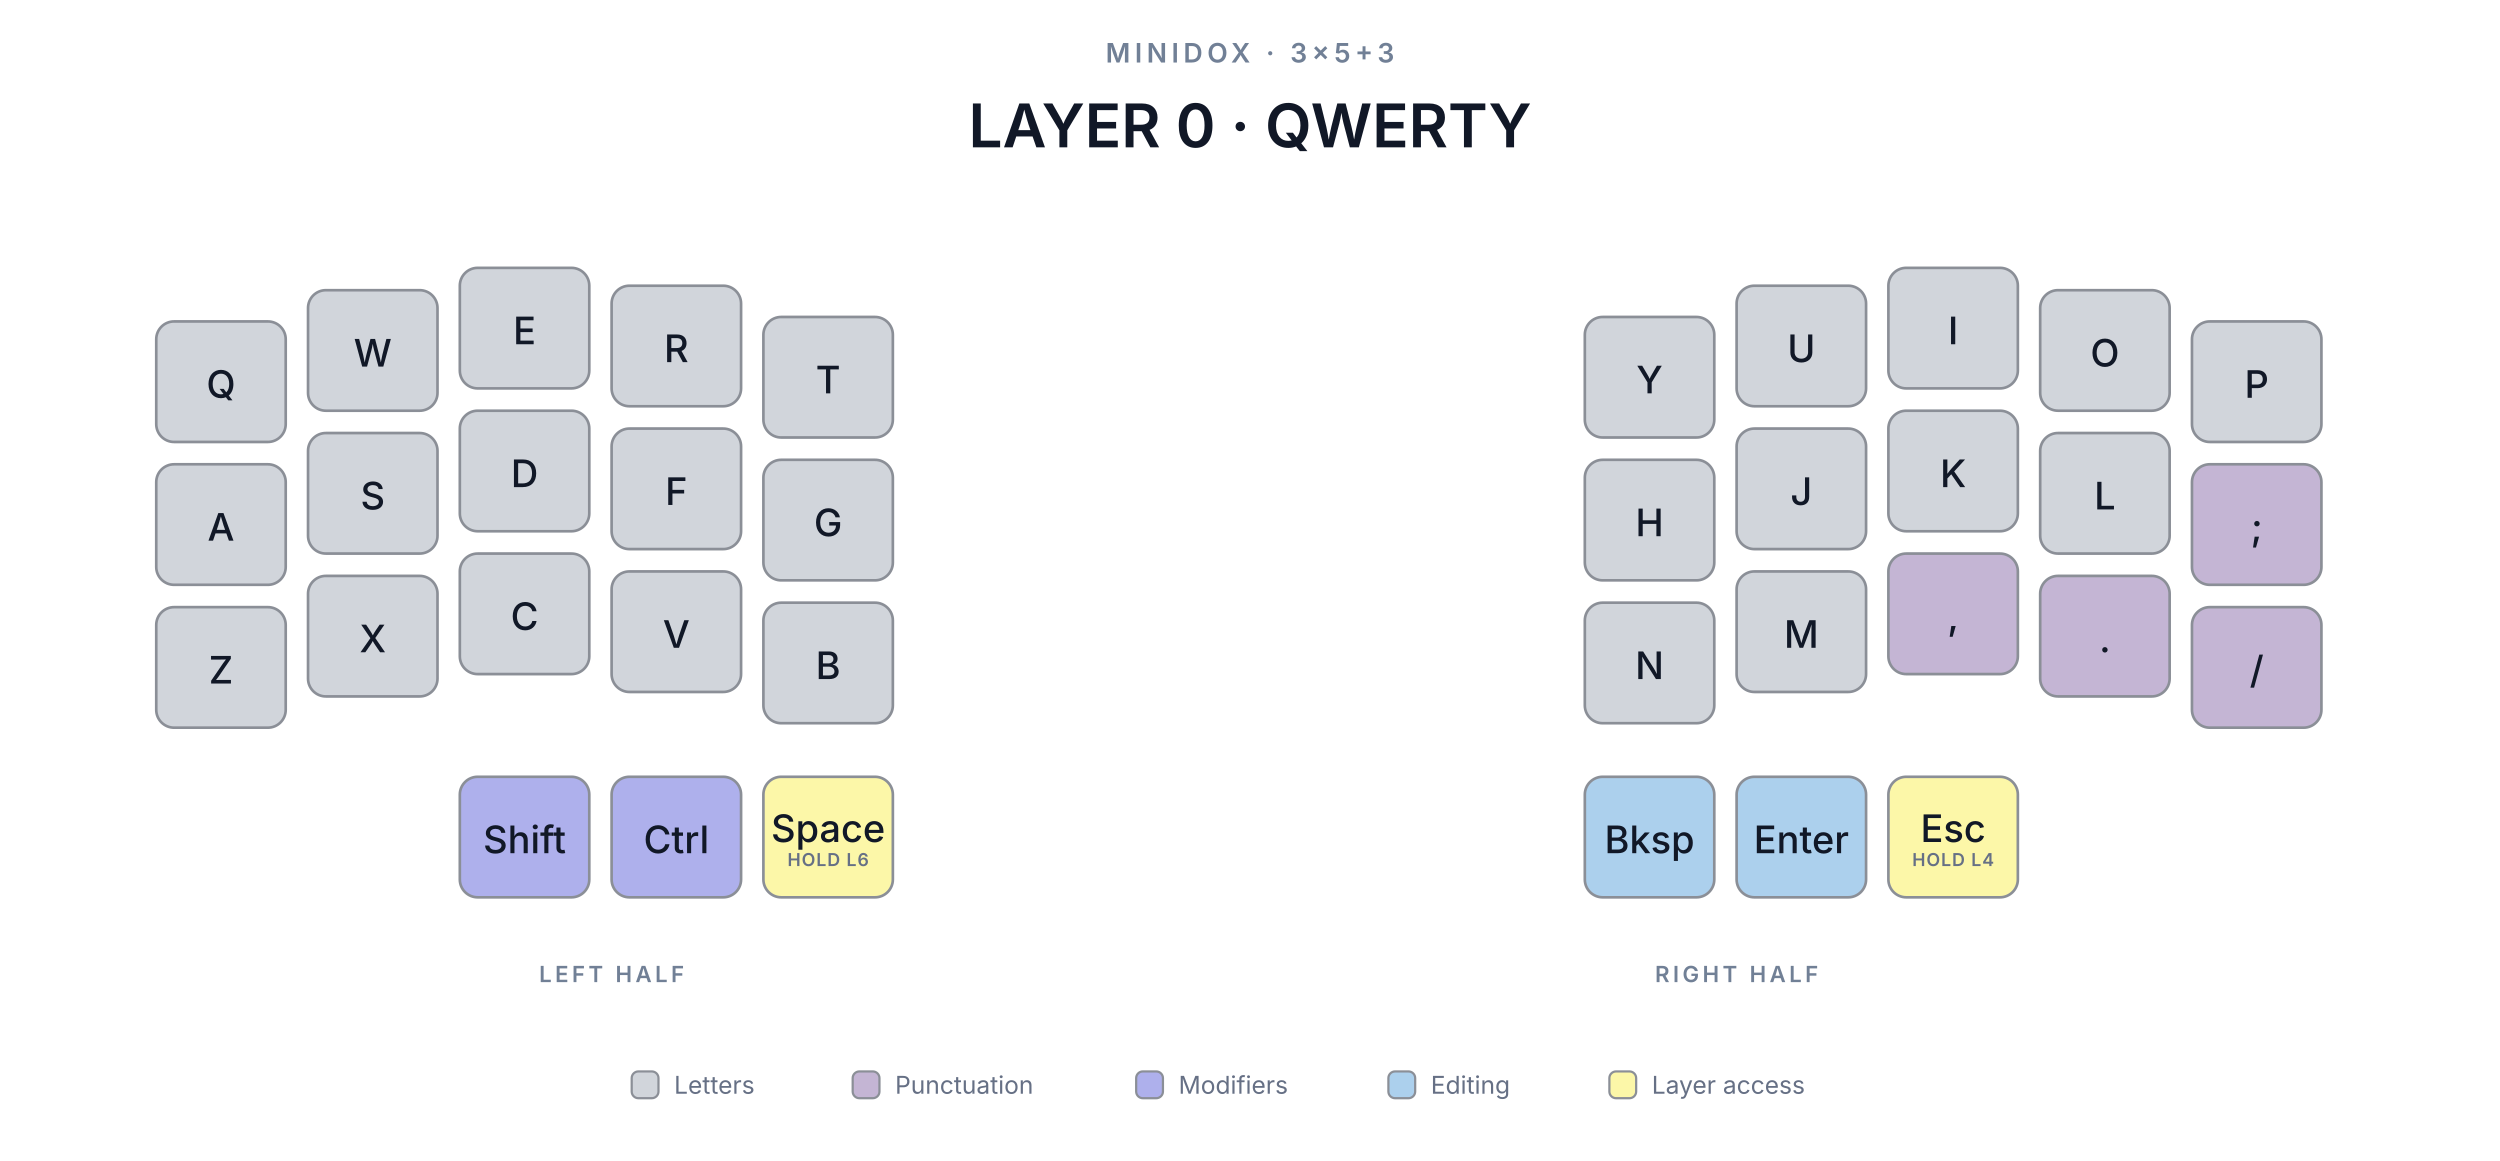
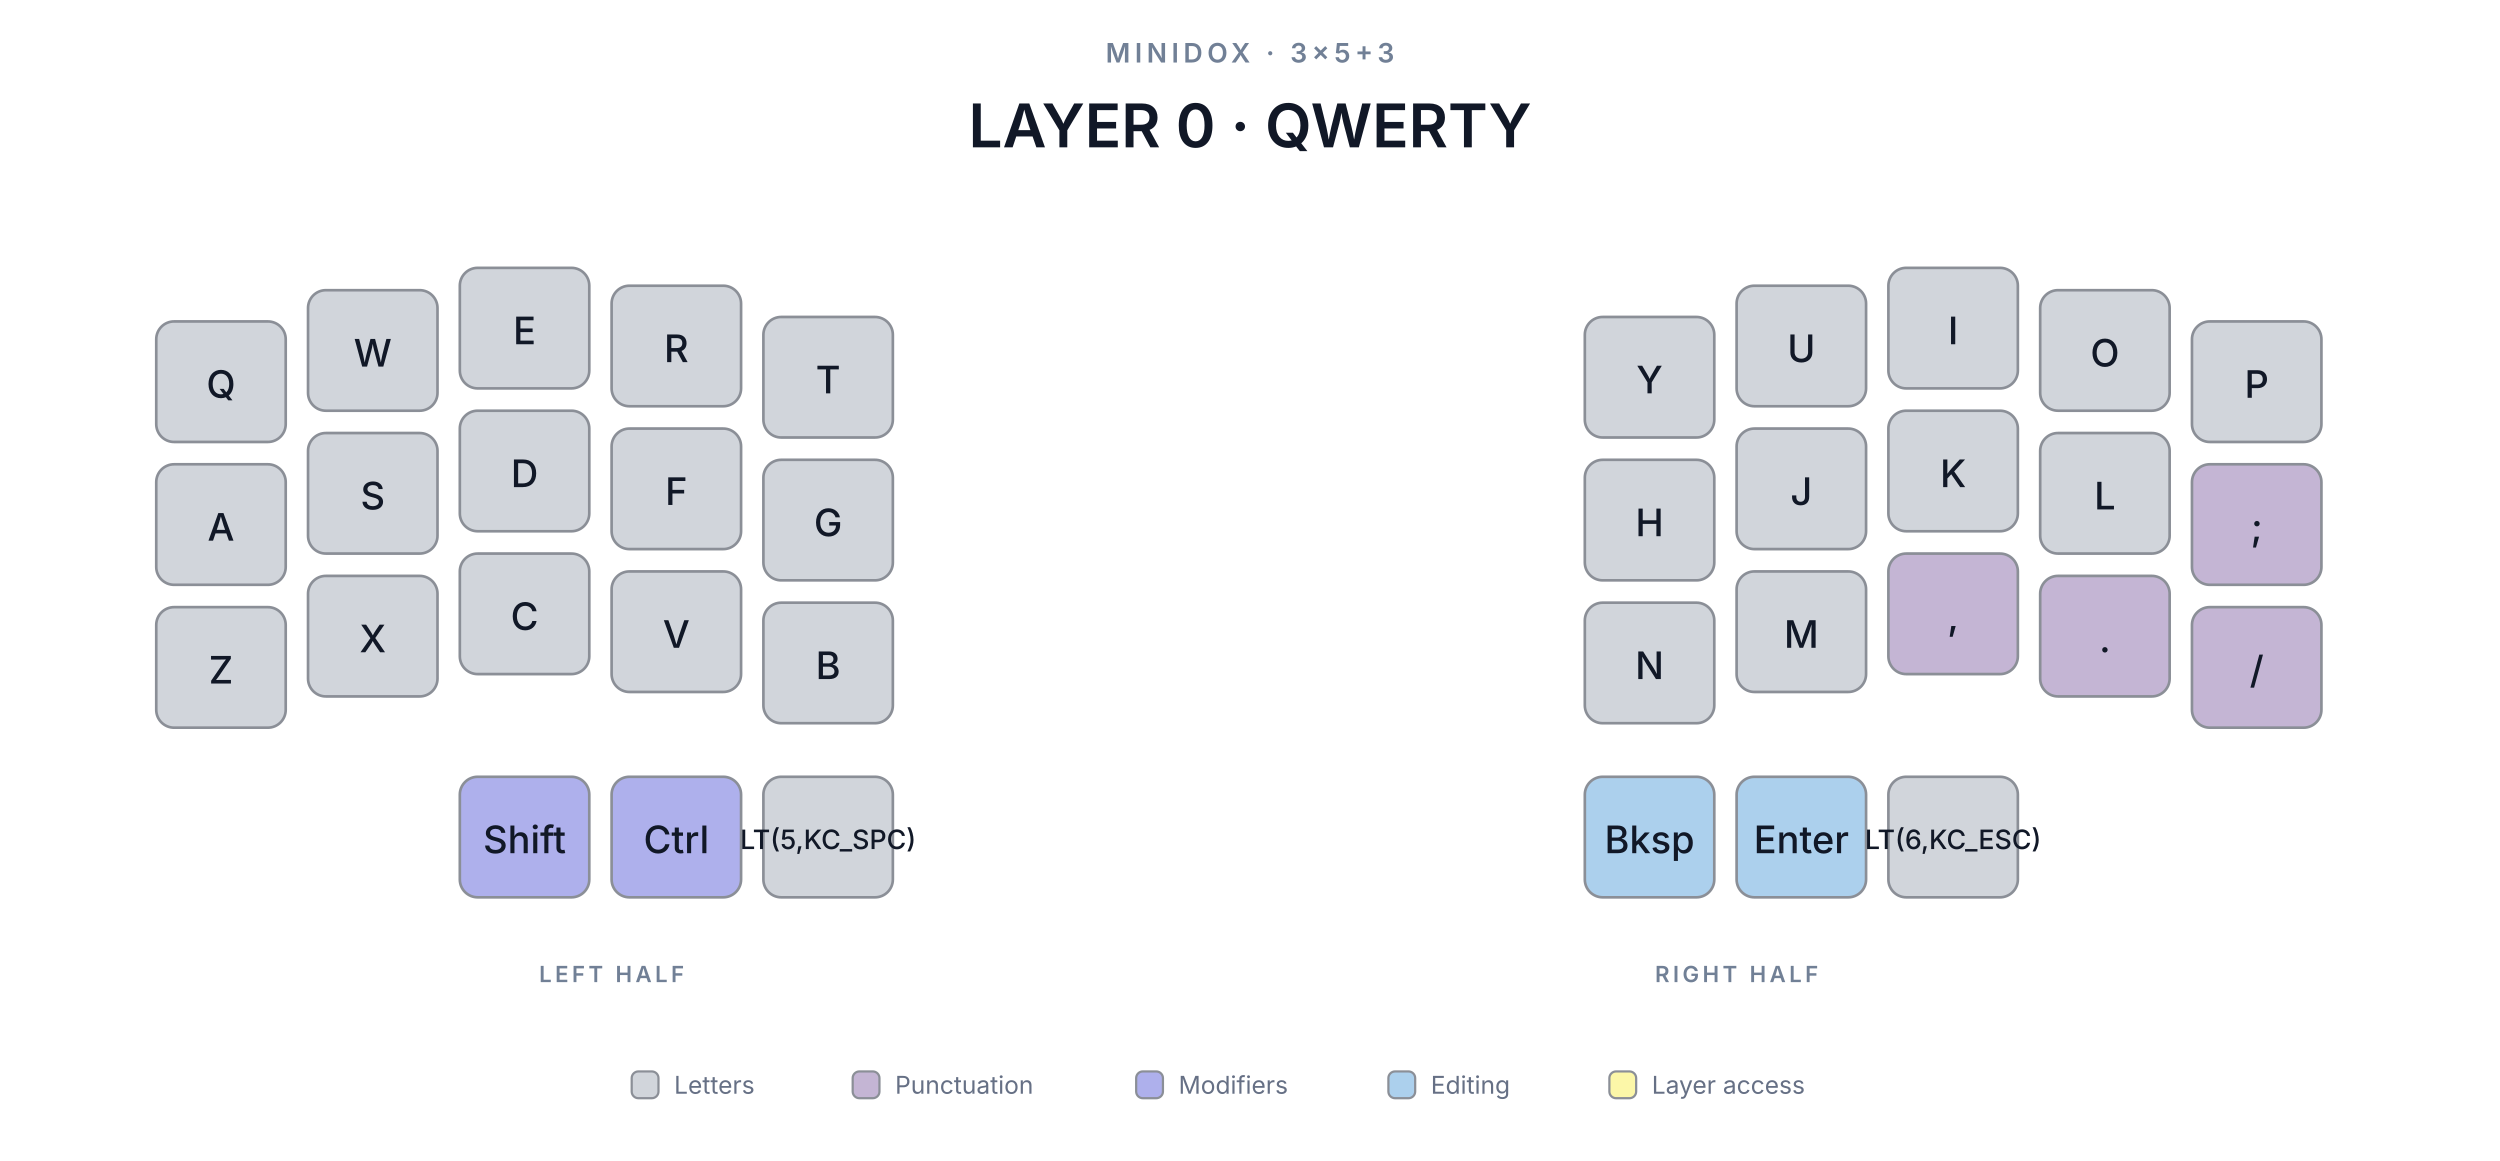
<svg xmlns="http://www.w3.org/2000/svg" viewBox="0 0 1120 520" role="img" aria-labelledby="layer-0-title layer-0-description">
  <style>
    text { font-family: Inter, ui-sans-serif, system-ui, -apple-system, BlinkMacSystemFont, "Segoe UI", sans-serif; fill: #111827; }
    .kicker { font-size: 12px; font-weight: 600; letter-spacing: 2px; text-anchor: middle; fill: #718096; }
    .title { font-size: 27px; font-weight: 600; text-anchor: middle; }
    .key-label { font-weight: 500; text-anchor: middle; dominant-baseline: middle; }
    .key-sub { font-size: 8px; font-weight: 600; letter-spacing: 0.4px; text-anchor: middle; fill: #667085; }
    .half-label { font-size: 10px; font-weight: 600; letter-spacing: 1.5px; text-anchor: middle; fill: #718096; }
    .legend-label { font-size: 11px; fill: #667085; }
  </style>
  <text x="560" y="28" class="kicker">MINIDOX · 3×5+3</text>
  <text x="560" y="66" class="title">LAYER 0 · QWERTY</text>
  <rect x="70" y="144" width="58" height="54" rx="8" fill="#d1d5db" stroke="#8b8f97" stroke-width="1.2" />
  <text x="99.0" y="172.0" class="key-label" font-size="17">Q</text>
  <rect x="710" y="142" width="58" height="54" rx="8" fill="#d1d5db" stroke="#8b8f97" stroke-width="1.2" />
  <text x="739.0" y="170.0" class="key-label" font-size="17">Y</text>
  <rect x="138" y="130" width="58" height="54" rx="8" fill="#d1d5db" stroke="#8b8f97" stroke-width="1.2" />
  <text x="167.0" y="158.0" class="key-label" font-size="17">W</text>
  <rect x="778" y="128" width="58" height="54" rx="8" fill="#d1d5db" stroke="#8b8f97" stroke-width="1.2" />
  <text x="807.0" y="156.0" class="key-label" font-size="17">U</text>
  <rect x="206" y="120" width="58" height="54" rx="8" fill="#d1d5db" stroke="#8b8f97" stroke-width="1.2" />
  <text x="235.0" y="148.0" class="key-label" font-size="17">E</text>
  <rect x="846" y="120" width="58" height="54" rx="8" fill="#d1d5db" stroke="#8b8f97" stroke-width="1.2" />
  <text x="875.0" y="148.0" class="key-label" font-size="17">I</text>
  <rect x="274" y="128" width="58" height="54" rx="8" fill="#d1d5db" stroke="#8b8f97" stroke-width="1.2" />
  <text x="303.0" y="156.0" class="key-label" font-size="17">R</text>
  <rect x="914" y="130" width="58" height="54" rx="8" fill="#d1d5db" stroke="#8b8f97" stroke-width="1.2" />
  <text x="943.0" y="158.0" class="key-label" font-size="17">O</text>
  <rect x="342" y="142" width="58" height="54" rx="8" fill="#d1d5db" stroke="#8b8f97" stroke-width="1.2" />
  <text x="371.0" y="170.0" class="key-label" font-size="17">T</text>
  <rect x="982" y="144" width="58" height="54" rx="8" fill="#d1d5db" stroke="#8b8f97" stroke-width="1.2" />
  <text x="1011.0" y="172.0" class="key-label" font-size="17">P</text>
  <rect x="70" y="208" width="58" height="54" rx="8" fill="#d1d5db" stroke="#8b8f97" stroke-width="1.2" />
  <text x="99.0" y="236.0" class="key-label" font-size="17">A</text>
  <rect x="710" y="206" width="58" height="54" rx="8" fill="#d1d5db" stroke="#8b8f97" stroke-width="1.2" />
  <text x="739.0" y="234.0" class="key-label" font-size="17">H</text>
  <rect x="138" y="194" width="58" height="54" rx="8" fill="#d1d5db" stroke="#8b8f97" stroke-width="1.2" />
  <text x="167.0" y="222.0" class="key-label" font-size="17">S</text>
  <rect x="778" y="192" width="58" height="54" rx="8" fill="#d1d5db" stroke="#8b8f97" stroke-width="1.2" />
  <text x="807.0" y="220.0" class="key-label" font-size="17">J</text>
  <rect x="206" y="184" width="58" height="54" rx="8" fill="#d1d5db" stroke="#8b8f97" stroke-width="1.2" />
  <text x="235.0" y="212.0" class="key-label" font-size="17">D</text>
  <rect x="846" y="184" width="58" height="54" rx="8" fill="#d1d5db" stroke="#8b8f97" stroke-width="1.2" />
  <text x="875.0" y="212.0" class="key-label" font-size="17">K</text>
  <rect x="274" y="192" width="58" height="54" rx="8" fill="#d1d5db" stroke="#8b8f97" stroke-width="1.2" />
  <text x="303.0" y="220.0" class="key-label" font-size="17">F</text>
  <rect x="914" y="194" width="58" height="54" rx="8" fill="#d1d5db" stroke="#8b8f97" stroke-width="1.2" />
  <text x="943.0" y="222.0" class="key-label" font-size="17">L</text>
  <rect x="342" y="206" width="58" height="54" rx="8" fill="#d1d5db" stroke="#8b8f97" stroke-width="1.2" />
  <text x="371.0" y="234.0" class="key-label" font-size="17">G</text>
  <rect x="982" y="208" width="58" height="54" rx="8" fill="#c4b5d4" stroke="#8b8f97" stroke-width="1.2" />
  <text x="1011.0" y="236.0" class="key-label" font-size="17">;</text>
  <rect x="70" y="272" width="58" height="54" rx="8" fill="#d1d5db" stroke="#8b8f97" stroke-width="1.2" />
  <text x="99.0" y="300.0" class="key-label" font-size="17">Z</text>
  <rect x="710" y="270" width="58" height="54" rx="8" fill="#d1d5db" stroke="#8b8f97" stroke-width="1.2" />
  <text x="739.0" y="298.0" class="key-label" font-size="17">N</text>
  <rect x="138" y="258" width="58" height="54" rx="8" fill="#d1d5db" stroke="#8b8f97" stroke-width="1.2" />
  <text x="167.0" y="286.0" class="key-label" font-size="17">X</text>
  <rect x="778" y="256" width="58" height="54" rx="8" fill="#d1d5db" stroke="#8b8f97" stroke-width="1.2" />
  <text x="807.0" y="284.0" class="key-label" font-size="17">M</text>
  <rect x="206" y="248" width="58" height="54" rx="8" fill="#d1d5db" stroke="#8b8f97" stroke-width="1.2" />
  <text x="235.0" y="276.0" class="key-label" font-size="17">C</text>
  <rect x="846" y="248" width="58" height="54" rx="8" fill="#c4b5d4" stroke="#8b8f97" stroke-width="1.2" />
  <text x="875.0" y="276.0" class="key-label" font-size="17">,</text>
  <rect x="274" y="256" width="58" height="54" rx="8" fill="#d1d5db" stroke="#8b8f97" stroke-width="1.2" />
  <text x="303.0" y="284.0" class="key-label" font-size="17">V</text>
  <rect x="914" y="258" width="58" height="54" rx="8" fill="#c4b5d4" stroke="#8b8f97" stroke-width="1.2" />
  <text x="943.0" y="286.0" class="key-label" font-size="17">.</text>
  <rect x="342" y="270" width="58" height="54" rx="8" fill="#d1d5db" stroke="#8b8f97" stroke-width="1.2" />
  <text x="371.0" y="298.0" class="key-label" font-size="17">B</text>
  <rect x="982" y="272" width="58" height="54" rx="8" fill="#c4b5d4" stroke="#8b8f97" stroke-width="1.2" />
  <text x="1011.0" y="300.0" class="key-label" font-size="17">/</text>
  <rect x="206" y="348" width="58" height="54" rx="8" fill="#aeb0ec" stroke="#8b8f97" stroke-width="1.2" />
  <text x="235.0" y="376.0" class="key-label" font-size="17">Shift</text>
  <rect x="274" y="348" width="58" height="54" rx="8" fill="#aeb0ec" stroke="#8b8f97" stroke-width="1.2" />
  <text x="303.0" y="376.0" class="key-label" font-size="17">Ctrl</text>
-   <rect x="342" y="348" width="58" height="54" rx="8" fill="#fcf7a8" stroke="#8b8f97" stroke-width="1.2" />
-   <text x="371.0" y="371.0" class="key-label" font-size="17">Space</text>
-   <text x="371.0" y="388.0" class="key-sub">HOLD L6</text>
+   <rect x="342" y="348" width="58" height="54" rx="8" fill="#d1d5db" stroke="#8b8f97" stroke-width="1.2" />
+   <text x="371.0" y="376.0" class="key-label" font-size="12">LT(5,KC_SPC)</text>
  <rect x="710" y="348" width="58" height="54" rx="8" fill="#acd0ed" stroke="#8b8f97" stroke-width="1.2" />
  <text x="739.0" y="376.0" class="key-label" font-size="17">Bksp</text>
  <rect x="778" y="348" width="58" height="54" rx="8" fill="#acd0ed" stroke="#8b8f97" stroke-width="1.2" />
  <text x="807.0" y="376.0" class="key-label" font-size="17">Enter</text>
-   <rect x="846" y="348" width="58" height="54" rx="8" fill="#fcf7a8" stroke="#8b8f97" stroke-width="1.2" />
-   <text x="875.0" y="371.0" class="key-label" font-size="17">Esc</text>
-   <text x="875.0" y="388.0" class="key-sub">HOLD L4</text>
+   <rect x="846" y="348" width="58" height="54" rx="8" fill="#d1d5db" stroke="#8b8f97" stroke-width="1.2" />
+   <text x="875.0" y="376.0" class="key-label" font-size="12">LT(6,KC_ESC)</text>
  <text x="274" y="440" class="half-label">LEFT HALF</text>
  <text x="778" y="440" class="half-label">RIGHT HALF</text>
  <rect x="283.0" y="480" width="12" height="12" rx="3" fill="#d1d5db" stroke="#8b8f97" stroke-width="1" />
  <text x="302.0" y="490" class="legend-label">Letters</text>
  <rect x="382.0" y="480" width="12" height="12" rx="3" fill="#c4b5d4" stroke="#8b8f97" stroke-width="1" />
  <text x="401.0" y="490" class="legend-label">Punctuation</text>
  <rect x="509.0" y="480" width="12" height="12" rx="3" fill="#aeb0ec" stroke="#8b8f97" stroke-width="1" />
  <text x="528.0" y="490" class="legend-label">Modifiers</text>
  <rect x="622.0" y="480" width="12" height="12" rx="3" fill="#acd0ed" stroke="#8b8f97" stroke-width="1" />
  <text x="641.0" y="490" class="legend-label">Editing</text>
  <rect x="721.0" y="480" width="12" height="12" rx="3" fill="#fcf7a8" stroke="#8b8f97" stroke-width="1" />
  <text x="740.0" y="490" class="legend-label">Layer access</text>
</svg>
